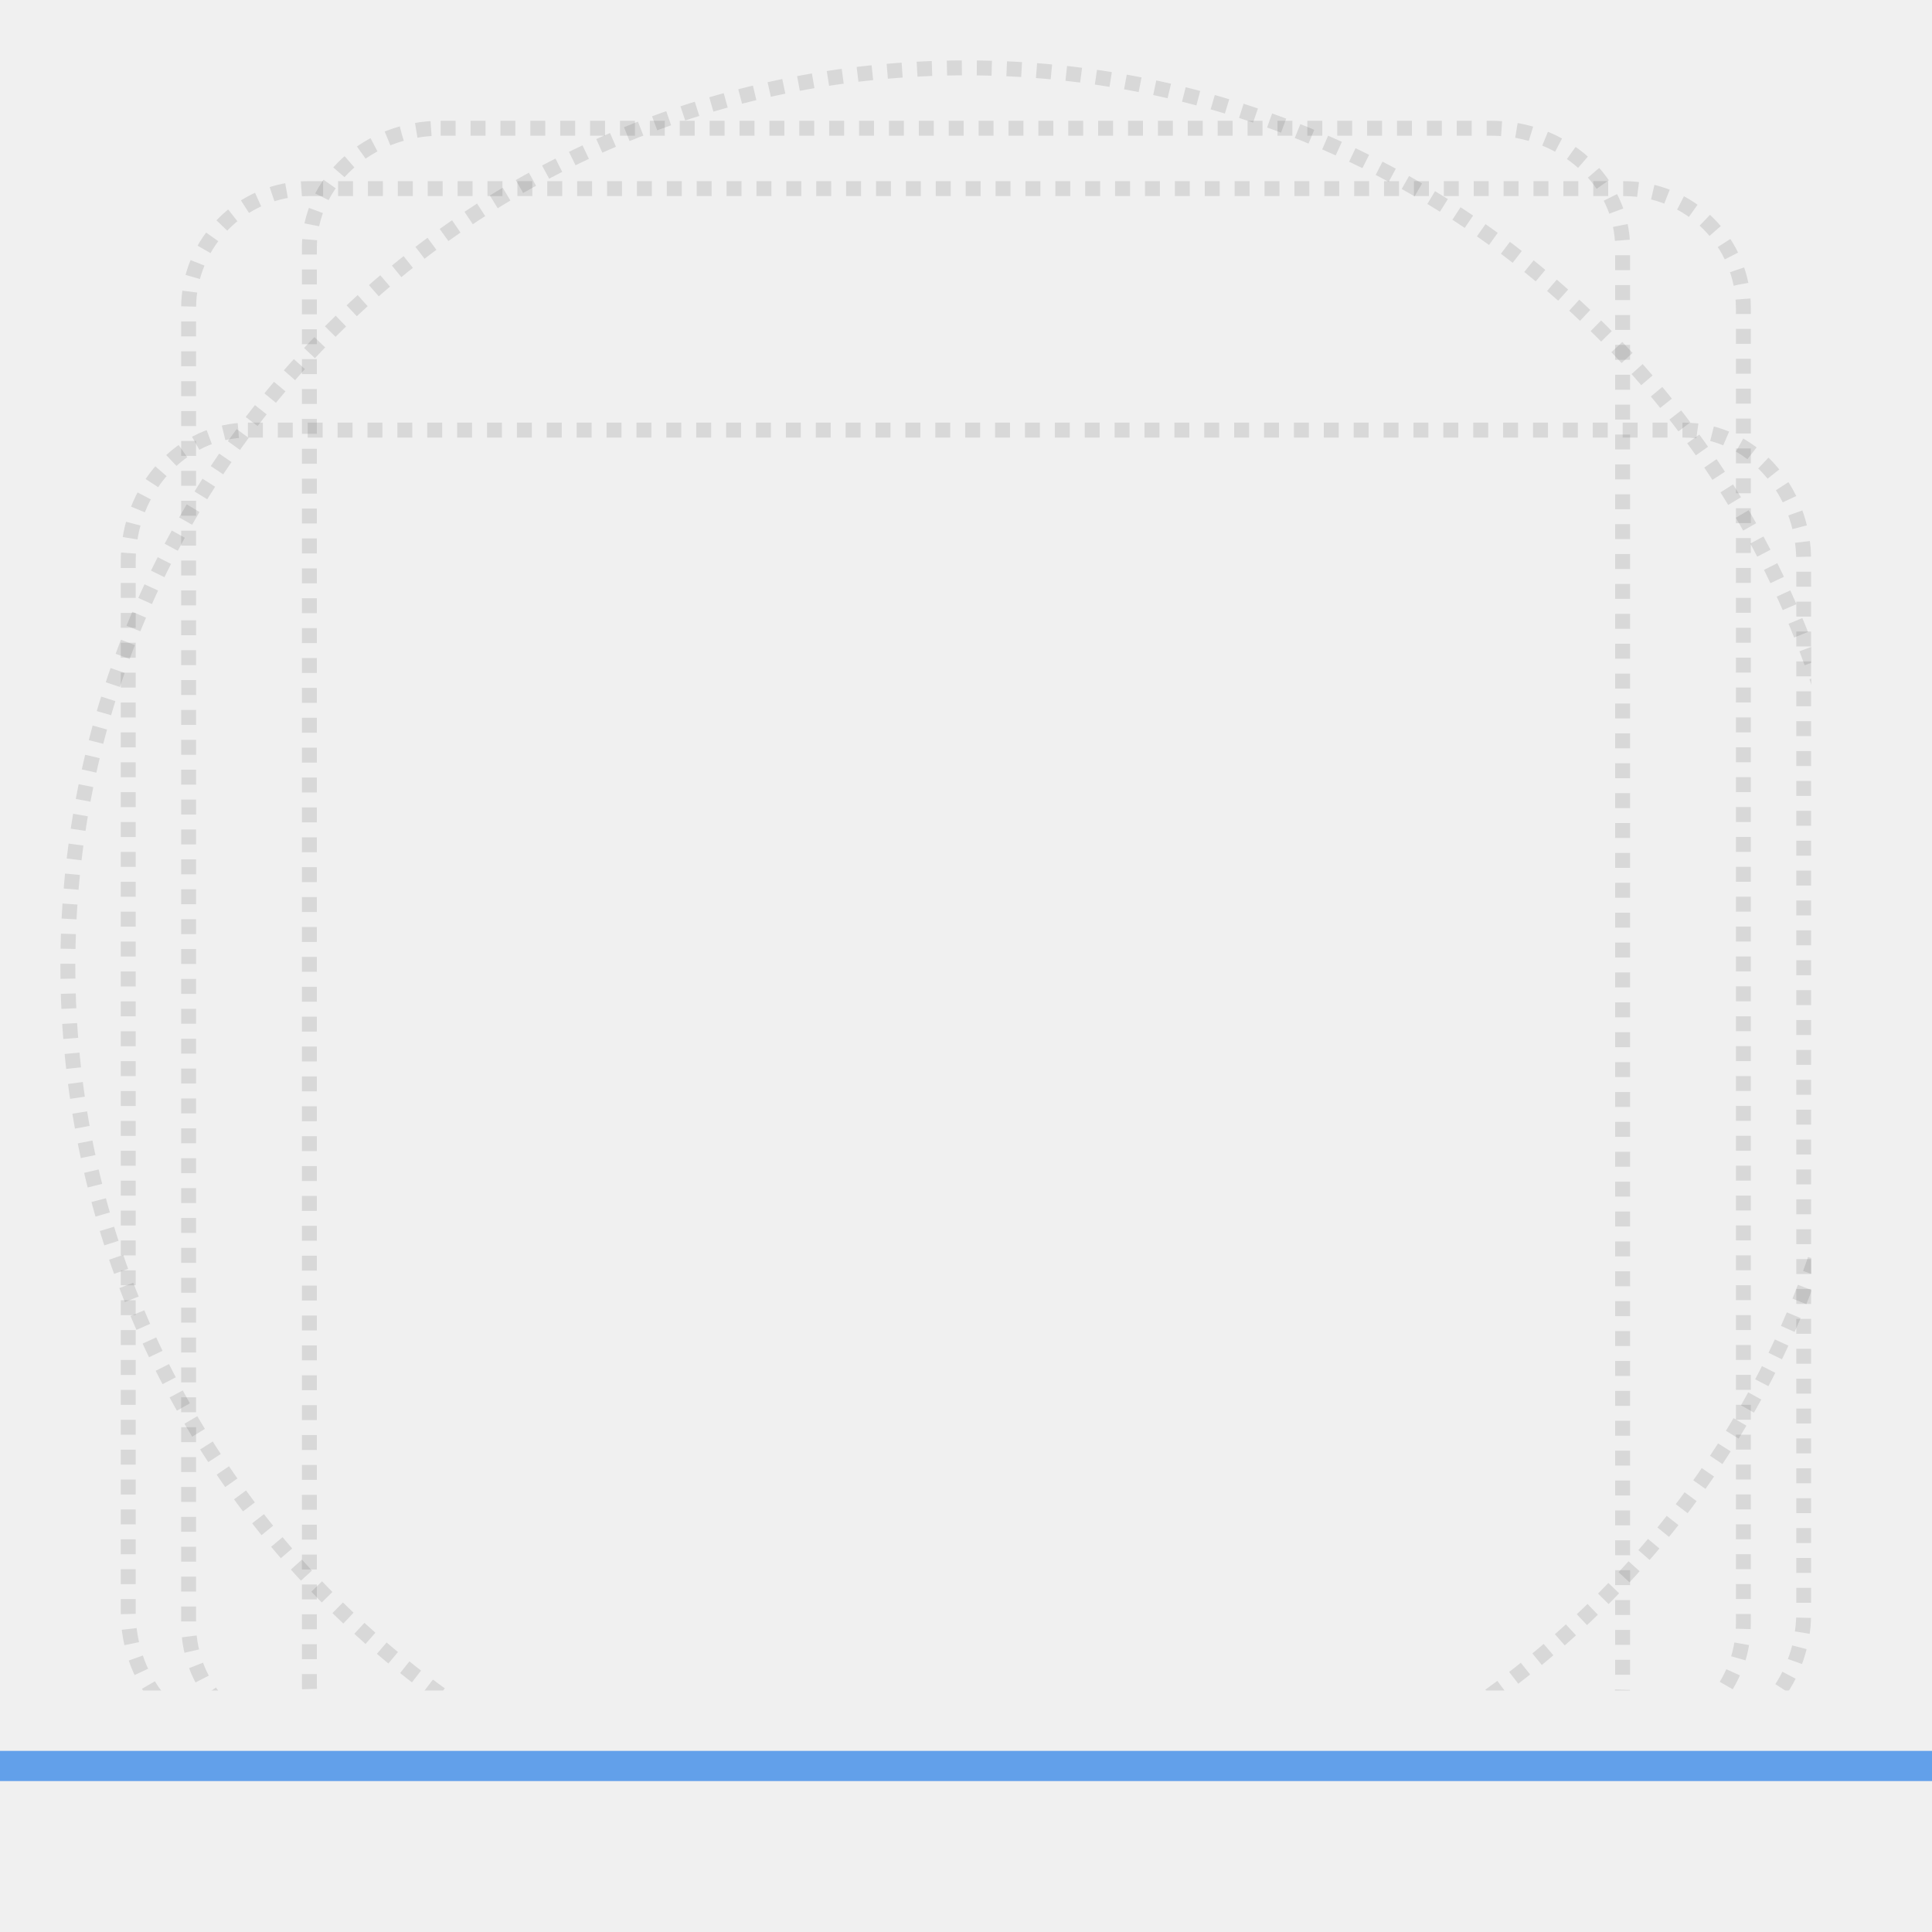
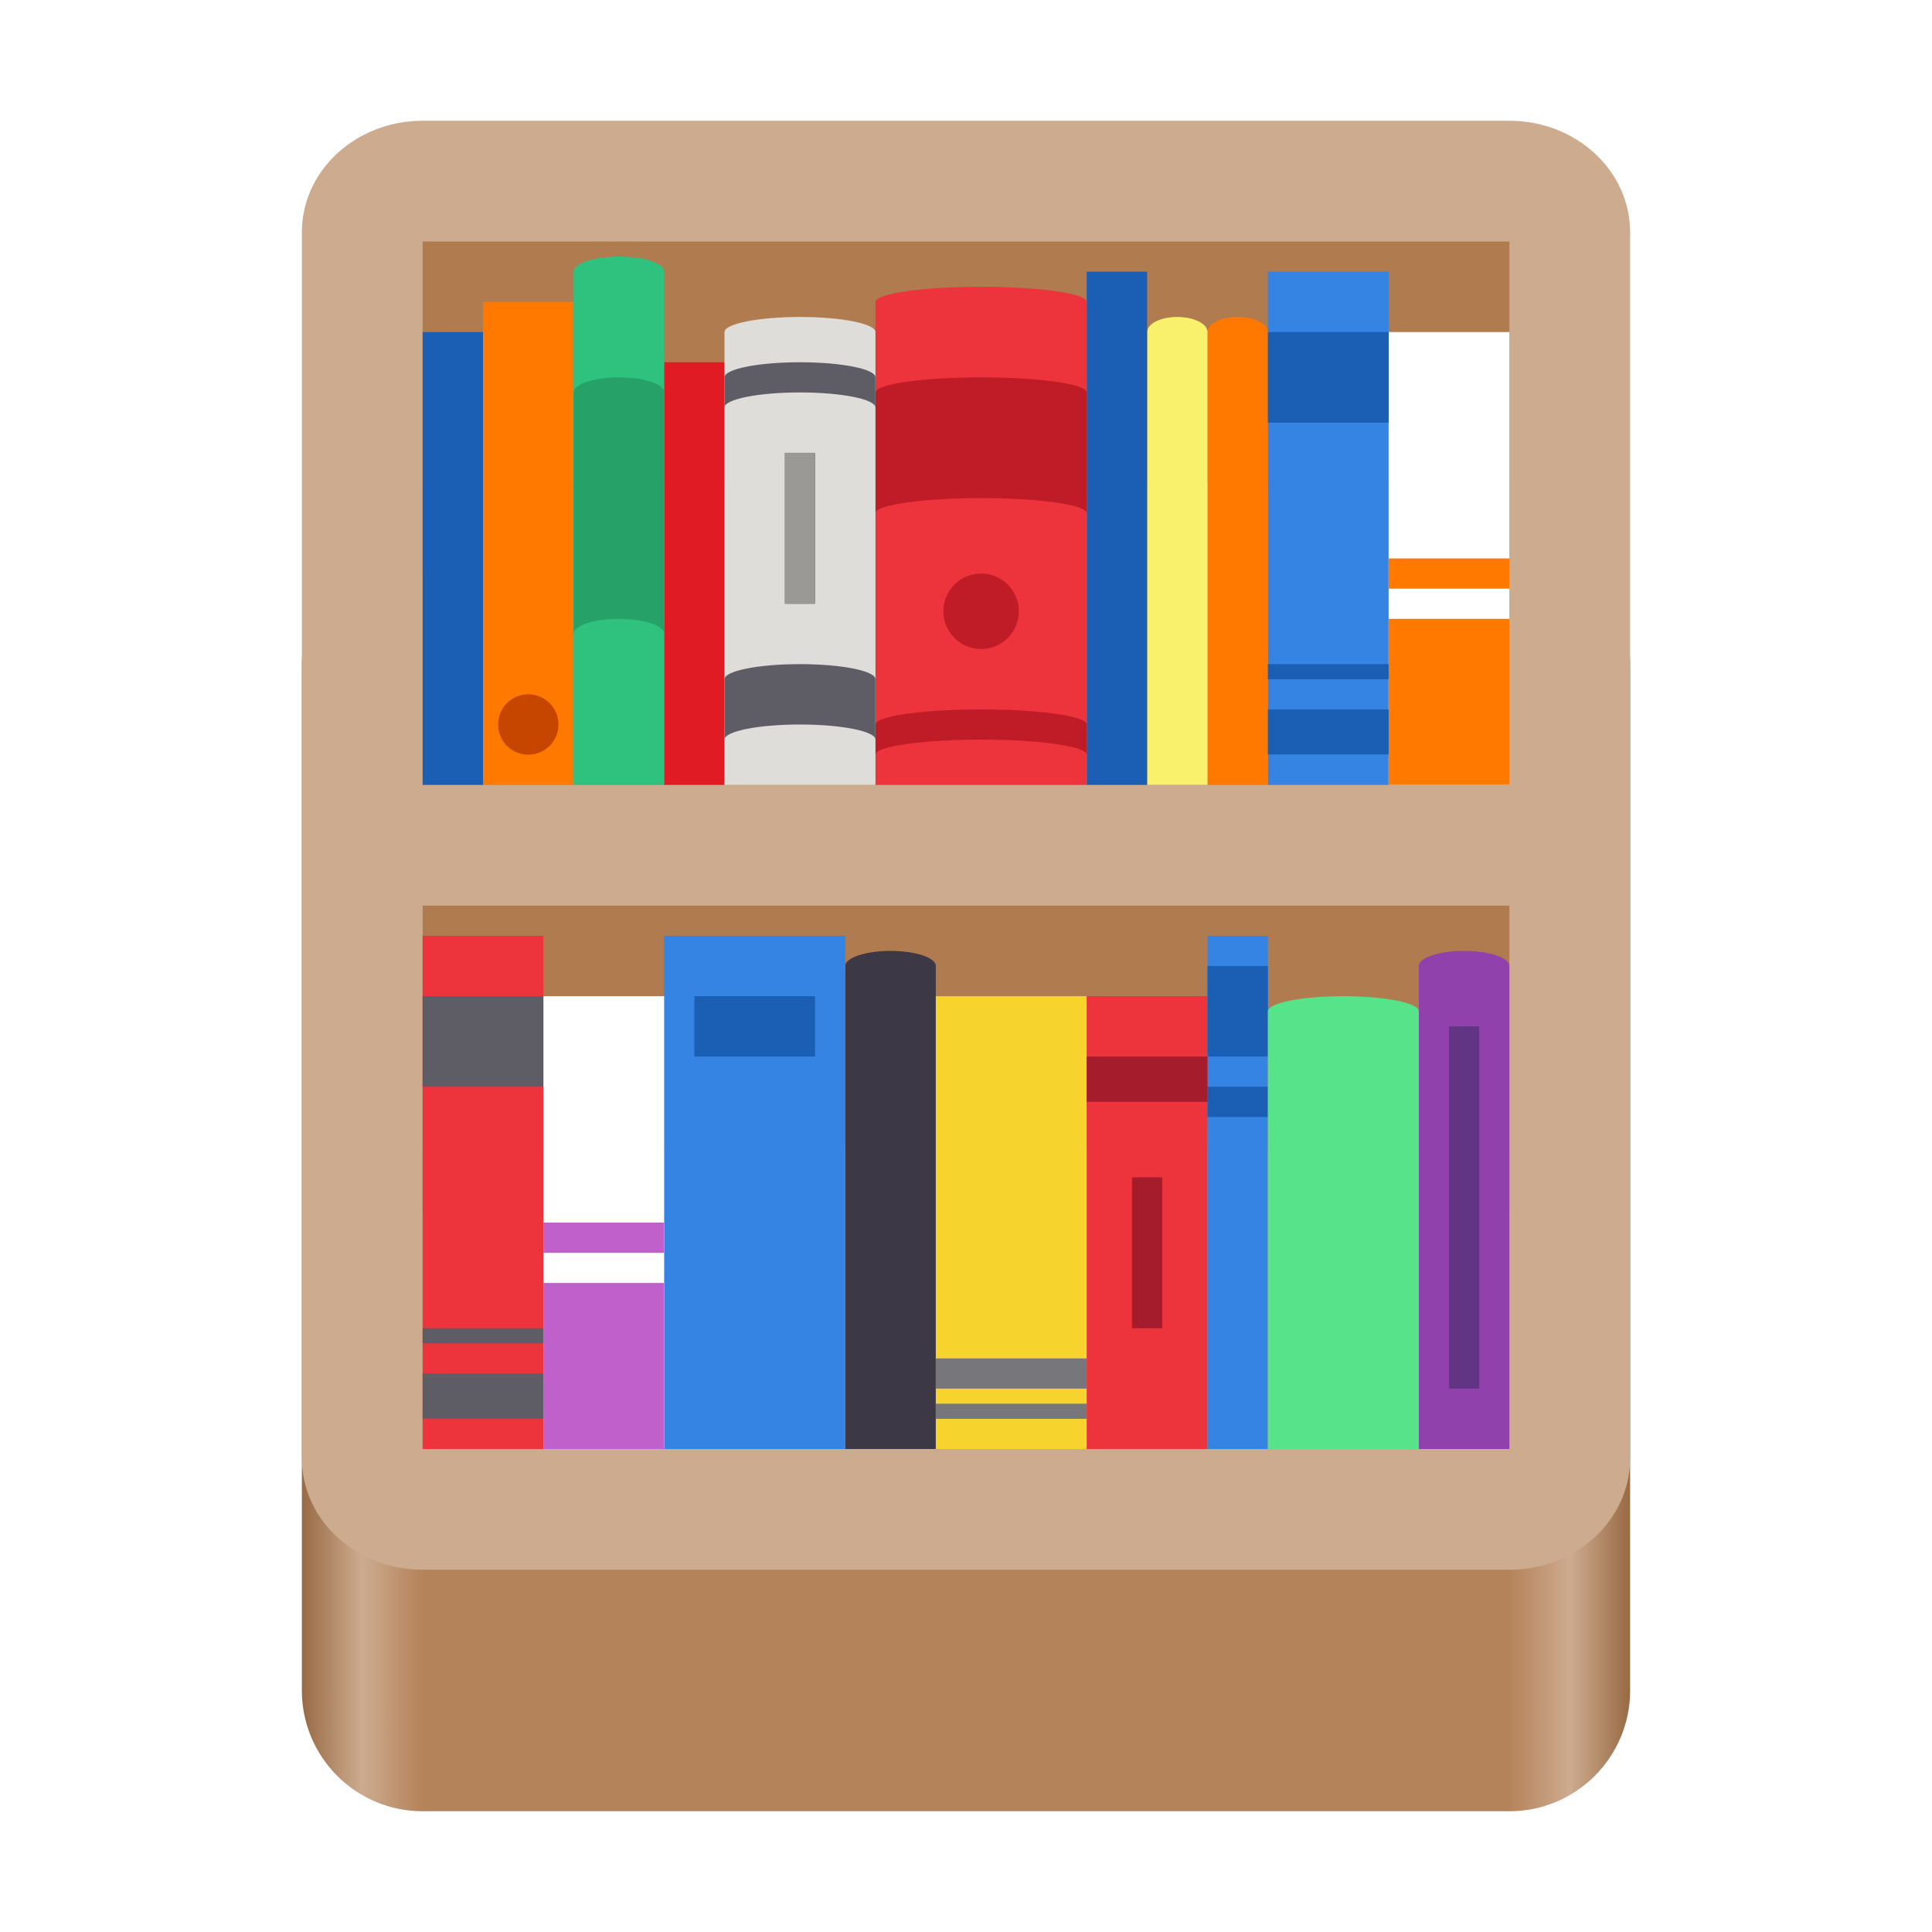
- <svg xmlns="http://www.w3.org/2000/svg" xmlns:xlink="http://www.w3.org/1999/xlink" width="128px" height="128px" viewBox="0 0 128 128" version="1.1">
+ <svg xmlns="http://www.w3.org/2000/svg" width="128px" height="128px" viewBox="0 0 128 128" version="1.1">
  <defs>
-     <filter id="alpha" filterUnits="objectBoundingBox" x="0%" y="0%" width="100%" height="100%">
-       <feColorMatrix type="matrix" in="SourceGraphic" values="0 0 0 0 1 0 0 0 0 1 0 0 0 0 1 0 0 0 1 0" />
-     </filter>
-     <mask id="mask0">
-       <g filter="url(#alpha)">
-         <rect x="0" y="0" width="128" height="128" style="fill:rgb(0%,0%,0%);fill-opacity:0.1;stroke:none;" />
-       </g>
-     </mask>
-     <clipPath id="clip1">
-       <rect x="0" y="0" width="192" height="152" />
-     </clipPath>
-     <g id="surface10632" clip-path="url(#clip1)">
-       <path style="fill:none;stroke-width:0.99;stroke-linecap:butt;stroke-linejoin:miter;stroke:rgb(0%,0%,0%);stroke-opacity:1;stroke-dasharray:0.99,0.99;stroke-miterlimit:4;" d="M 123.504 236 C 123.504 268.863 96.863 295.504 64 295.504 C 31.137 295.504 4.496 268.863 4.496 236 C 4.496 203.137 31.137 176.496 64 176.496 C 96.863 176.496 123.504 203.137 123.504 236 Z M 123.504 236 " transform="matrix(1,0,0,1,8,-156)" />
-     </g>
-     <mask id="mask1">
-       <g filter="url(#alpha)">
-         <rect x="0" y="0" width="128" height="128" style="fill:rgb(0%,0%,0%);fill-opacity:0.1;stroke:none;" />
-       </g>
-     </mask>
-     <clipPath id="clip2">
-       <rect x="0" y="0" width="192" height="152" />
-     </clipPath>
-     <g id="surface10635" clip-path="url(#clip2)">
-       <path style="fill:none;stroke-width:0.99;stroke-linecap:butt;stroke-linejoin:miter;stroke:rgb(0%,0%,0%);stroke-opacity:1;stroke-dasharray:0.99,0.99;stroke-miterlimit:4;" d="M 29.195 180.496 L 98.805 180.496 C 103.609 180.496 107.504 184.047 107.504 188.426 L 107.504 283.574 C 107.504 287.953 103.609 291.504 98.805 291.504 L 29.195 291.504 C 24.391 291.504 20.496 287.953 20.496 283.574 L 20.496 188.426 C 20.496 184.047 24.391 180.496 29.195 180.496 Z M 29.195 180.496 " transform="matrix(1,0,0,1,8,-156)" />
-     </g>
-     <mask id="mask2">
-       <g filter="url(#alpha)">
-         <rect x="0" y="0" width="128" height="128" style="fill:rgb(0%,0%,0%);fill-opacity:0.1;stroke:none;" />
-       </g>
-     </mask>
-     <clipPath id="clip3">
-       <rect x="0" y="0" width="192" height="152" />
-     </clipPath>
-     <g id="surface10638" clip-path="url(#clip3)">
-       <path style="fill:none;stroke-width:0.99;stroke-linecap:butt;stroke-linejoin:miter;stroke:rgb(0%,0%,0%);stroke-opacity:1;stroke-dasharray:0.99,0.99;stroke-miterlimit:4;" d="M 20.418 184.496 L 107.582 184.496 C 111.957 184.496 115.504 188.043 115.504 192.418 L 115.504 279.582 C 115.504 283.957 111.957 287.504 107.582 287.504 L 20.418 287.504 C 16.043 287.504 12.496 283.957 12.496 279.582 L 12.496 192.418 C 12.496 188.043 16.043 184.496 20.418 184.496 Z M 20.418 184.496 " transform="matrix(1,0,0,1,8,-156)" />
-     </g>
-     <mask id="mask3">
-       <g filter="url(#alpha)">
-         <rect x="0" y="0" width="128" height="128" style="fill:rgb(0%,0%,0%);fill-opacity:0.1;stroke:none;" />
-       </g>
-     </mask>
-     <clipPath id="clip4">
-       <rect x="0" y="0" width="192" height="152" />
-     </clipPath>
-     <g id="surface10641" clip-path="url(#clip4)">
-       <path style="fill:none;stroke-width:0.99;stroke-linecap:butt;stroke-linejoin:miter;stroke:rgb(0%,0%,0%);stroke-opacity:1;stroke-dasharray:0.99,0.99;stroke-miterlimit:4;" d="M 16.426 200.496 L 111.574 200.496 C 115.953 200.496 119.504 204.391 119.504 209.195 L 119.504 278.805 C 119.504 283.609 115.953 287.504 111.574 287.504 L 16.426 287.504 C 12.047 287.504 8.496 283.609 8.496 278.805 L 8.496 209.195 C 8.496 204.391 12.047 200.496 16.426 200.496 Z M 16.426 200.496 " transform="matrix(1,0,0,1,8,-156)" />
-     </g>
+     <linearGradient id="linear0" gradientUnits="userSpaceOnUse" x1="48" y1="204" x2="464" y2="204" gradientTransform="matrix(0.211538,0,0,0.25,9.845909,56.99999)">
+       <stop offset="0" style="stop-color:rgb(59.608%,41.569%,26.667%);stop-opacity:1;" />
+       <stop offset="0.045" style="stop-color:rgb(80.392%,67.059%,56.078%);stop-opacity:1;" />
+       <stop offset="0.091" style="stop-color:rgb(70.98%,51.373%,35.294%);stop-opacity:1;" />
+       <stop offset="0.909" style="stop-color:rgb(70.98%,51.373%,35.294%);stop-opacity:1;" />
+       <stop offset="0.955" style="stop-color:rgb(80.392%,67.059%,56.078%);stop-opacity:1;" />
+       <stop offset="1" style="stop-color:rgb(59.608%,41.569%,26.667%);stop-opacity:1;" />
+     </linearGradient>
  </defs>
-   <g id="surface10578">
-     <rect x="0" y="0" width="128" height="128" style="fill:rgb(94.118%,94.118%,94.118%);fill-opacity:1;stroke:none;" />
-     <use xlink:href="#surface10632" transform="matrix(1,0,0,1,-8,-16)" mask="url(#mask0)" />
-     <use xlink:href="#surface10635" transform="matrix(1,0,0,1,-8,-16)" mask="url(#mask1)" />
-     <use xlink:href="#surface10638" transform="matrix(1,0,0,1,-8,-16)" mask="url(#mask2)" />
-     <use xlink:href="#surface10641" transform="matrix(1,0,0,1,-8,-16)" mask="url(#mask3)" />
-     <path style="fill:none;stroke-width:2;stroke-linecap:butt;stroke-linejoin:miter;stroke:rgb(38.431%,62.745%,91.765%);stroke-opacity:1;stroke-miterlimit:4;" d="M 0 289 L 128 289 " transform="matrix(1,0,0,1,0,-172)" />
+   <g id="surface9802">
+     <path style=" stroke:none;fill-rule:nonzero;fill:url(#linear0);" d="M 28 36 L 100 36 C 104.418 36 108 39.582 108 44 L 108 112 C 108 116.418 104.418 120 100 120 L 28 120 C 23.582 120 20 116.418 20 112 L 20 44 C 20 39.582 23.582 36 28 36 Z M 28 36 " />
+     <path style=" stroke:none;fill-rule:nonzero;fill:rgb(80.392%,67.059%,56.078%);fill-opacity:1;" d="M 28 8 L 100 8 C 104.418 8 108 11.305 108 15.383 L 108 96.617 C 108 100.695 104.418 104 100 104 L 28 104 C 23.582 104 20 100.695 20 96.617 L 20 15.383 C 20 11.305 23.582 8 28 8 Z M 28 8 " />
+     <path style=" stroke:none;fill-rule:nonzero;fill:rgb(69.02%,48.235%,30.98%);fill-opacity:1;" d="M 28 60 L 100 60 L 100 80 L 28 80 Z M 28 60 " />
+     <path style=" stroke:none;fill-rule:nonzero;fill:rgb(69.02%,48.235%,30.98%);fill-opacity:1;" d="M 28 16 L 100 16 L 100 38 L 28 38 Z M 28 16 " />
+     <path style=" stroke:none;fill-rule:nonzero;fill:rgb(74.118%,56.863%,42.353%);fill-opacity:1;" d="M 28 32 L 100 32 L 100 52 L 28 52 Z M 28 32 " />
+     <path style=" stroke:none;fill-rule:nonzero;fill:rgb(74.118%,56.863%,42.353%);fill-opacity:1;" d="M 28 76 L 100 76 L 100 96 L 28 96 Z M 28 76 " />
+     <path style=" stroke:none;fill-rule:nonzero;fill:rgb(20.784%,51.765%,89.412%);fill-opacity:1;" d="M 92 18 L 84 18 L 84 52 L 92 52 Z M 92 18 " />
+     <path style=" stroke:none;fill-rule:nonzero;fill:rgb(100%,47.059%,0%);fill-opacity:1;" d="M 81.938 21 C 80.855 21.016 80 21.461 80 22 L 80 52 L 84 52 L 84 22 C 84 21.449 83.105 21 82 21 C 81.98 21 81.957 21 81.938 21 Z M 81.938 21 " />
+     <path style=" stroke:none;fill-rule:nonzero;fill:rgb(97.647%,94.118%,41.961%);fill-opacity:1;" d="M 77.938 21 C 76.855 21.016 76 21.461 76 22 L 76 52 L 80 52 L 80 22 C 80 21.449 79.105 21 78 21 C 77.98 21 77.957 21 77.938 21 Z M 77.938 21 " />
+     <path style=" stroke:none;fill-rule:nonzero;fill:rgb(10.196%,37.255%,70.588%);fill-opacity:1;" d="M 76 18 L 72 18 L 72 52 L 76 52 Z M 76 18 " />
+     <path style=" stroke:none;fill-rule:nonzero;fill:rgb(100%,100%,100%);fill-opacity:1;" d="M 100 22 L 92 22 L 92 52 L 100 52 Z M 100 22 " />
+     <path style=" stroke:none;fill-rule:nonzero;fill:rgb(100%,47.059%,0%);fill-opacity:1;" d="M 100 41 L 92 41 L 92 52 L 100 52 Z M 100 41 " />
+     <path style=" stroke:none;fill-rule:nonzero;fill:rgb(10.196%,37.255%,70.588%);fill-opacity:1;" d="M 84 22 L 92 22 L 92 28 L 84 28 Z M 84 22 " />
+     <path style=" stroke:none;fill-rule:nonzero;fill:rgb(10.196%,37.255%,70.588%);fill-opacity:1;" d="M 84 47 L 92 47 L 92 49.984 L 84 49.984 Z M 84 47 " />
+     <path style=" stroke:none;fill-rule:nonzero;fill:rgb(10.196%,37.255%,70.588%);fill-opacity:1;" d="M 84 44 L 92 44 L 92 45 L 84 45 Z M 84 44 " />
+     <path style=" stroke:none;fill-rule:nonzero;fill:rgb(100%,47.059%,0%);fill-opacity:1;" d="M 100 37 L 92 37 L 92 39 L 100 39 Z M 100 37 " />
+     <path style=" stroke:none;fill-rule:nonzero;fill:rgb(92.941%,20%,23.137%);fill-opacity:1;" d="M 65 19 C 63.793 19 62.582 19.047 61.5 19.133 C 59.336 19.312 58.004 19.645 58 20 L 58 52 L 72 52 L 72 20 C 72 19.645 70.664 19.312 68.5 19.133 C 67.418 19.047 66.211 19 65 19 Z M 65 19 " />
+     <path style=" stroke:none;fill-rule:nonzero;fill:rgb(75.294%,10.98%,15.686%);fill-opacity:1;" d="M 62.5 40.5 C 62.5 41.879 63.621 43 65 43 C 66.383 43 67.5 41.879 67.5 40.5 C 67.5 39.117 66.383 38 65 38 C 63.621 38 62.5 39.117 62.5 40.5 Z M 62.5 40.5 " />
+     <path style=" stroke:none;fill-rule:nonzero;fill:rgb(75.294%,10.98%,15.686%);fill-opacity:1;" d="M 65 25 C 63.793 25 62.582 25.047 61.5 25.133 C 59.336 25.312 58.004 25.645 58 26 L 58 34 C 58.004 33.645 59.336 33.312 61.5 33.133 C 62.582 33.047 63.793 33 65 33 C 66.211 33 67.418 33.047 68.5 33.133 C 70.664 33.312 72 33.645 72 34 L 72 26 C 72 25.645 70.664 25.312 68.5 25.133 C 67.418 25.047 66.211 25 65 25 Z M 65 25 " />
+     <path style=" stroke:none;fill-rule:nonzero;fill:rgb(75.294%,10.98%,15.686%);fill-opacity:1;" d="M 65 47 C 63.793 47 62.582 47.047 61.5 47.133 C 59.336 47.312 58.004 47.645 58 48 L 58 50 C 58.004 49.645 59.336 49.312 61.5 49.133 C 62.582 49.047 63.793 49 65 49 C 66.211 49 67.418 49.047 68.5 49.133 C 70.664 49.312 72 49.645 72 50 L 72 48 C 72 47.645 70.664 47.312 68.5 47.133 C 67.418 47.047 66.211 47 65 47 Z M 65 47 " />
+     <path style=" stroke:none;fill-rule:nonzero;fill:rgb(100%,47.059%,0%);fill-opacity:1;" d="M 32 20 L 38 20 L 38 52 L 32 52 Z M 32 20 " />
+     <path style=" stroke:none;fill-rule:nonzero;fill:rgb(87.843%,10.588%,14.118%);fill-opacity:1;" d="M 44 24 L 48 24 L 48 52 L 44 52 Z M 44 24 " />
+     <path style=" stroke:none;fill-rule:nonzero;fill:rgb(10.196%,37.255%,70.588%);fill-opacity:1;" d="M 28 22 L 32 22 L 32 52 L 28 52 Z M 28 22 " />
+     <path style=" stroke:none;fill-rule:nonzero;fill:rgb(77.647%,27.451%,0%);fill-opacity:1;" d="M 37 48 C 37 49.105 36.105 50 35 50 C 33.895 50 33 49.105 33 48 C 33 46.895 33.895 46 35 46 C 36.105 46 37 46.895 37 48 Z M 37 48 " />
+     <path style=" stroke:none;fill-rule:nonzero;fill:rgb(18.039%,76.078%,49.412%);fill-opacity:1;" d="M 41 17 C 41.52 17 42.035 17.043 42.5 17.133 C 43.43 17.312 44 17.645 44 18 L 44 52 L 38 52 L 38 18 C 38 17.645 38.574 17.312 39.5 17.133 C 39.965 17.047 40.484 17 41 17 Z M 41 17 " />
+     <path style=" stroke:none;fill-rule:nonzero;fill:rgb(87.059%,86.667%,85.49%);fill-opacity:1;" d="M 53 21 C 50.238 21 48 21.449 48 22 L 48 52 L 58 52 L 58 22 C 58 21.449 55.762 21 53 21 Z M 53 21 " />
+     <path style=" stroke:none;fill-rule:nonzero;fill:rgb(36.863%,36.078%,39.216%);fill-opacity:1;" d="M 53 24 C 50.238 24 48 24.449 48 25 L 48 27 C 48 26.449 50.238 26 53 26 C 55.762 26 58 26.449 58 27 L 58 25 C 58 24.449 55.762 24 53 24 Z M 53 24 " />
+     <path style=" stroke:none;fill-rule:nonzero;fill:rgb(36.863%,36.078%,39.216%);fill-opacity:1;" d="M 53 44 C 50.238 44 48 44.449 48 45 L 48 49 C 48 48.449 50.238 48 53 48 C 55.762 48 58 48.449 58 49 L 58 45 C 58 44.449 55.762 44 53 44 Z M 53 44 " />
+     <path style=" stroke:none;fill-rule:nonzero;fill:rgb(14.902%,63.529%,41.176%);fill-opacity:1;" d="M 41 25 C 40.484 25 39.965 25.043 39.5 25.133 C 38.574 25.312 38 25.645 38 26 L 38 42 C 38 41.645 38.574 41.312 39.5 41.133 C 39.965 41.047 40.484 41 41 41 C 41.52 41 42.035 41.043 42.5 41.133 C 43.43 41.312 44 41.645 44 42 L 44 26 C 44 25.645 43.43 25.312 42.5 25.133 C 42.035 25.047 41.52 25 41 25 Z M 41 25 " />
+     <path style=" stroke:none;fill-rule:nonzero;fill:rgb(36.863%,36.078%,39.216%);fill-opacity:1;" d="M 52 30 L 54 30 L 54 40 L 52 40 Z M 52 30 " />
+     <path style=" stroke:none;fill-rule:nonzero;fill:rgb(60.392%,60%,58.824%);fill-opacity:1;" d="M 52 30 L 54 30 L 54 40 L 52 40 Z M 52 30 " />
+     <path style=" stroke:none;fill-rule:nonzero;fill:rgb(23.922%,21.961%,27.451%);fill-opacity:1;" d="M 59 63 C 58.484 63 57.965 63.043 57.5 63.133 C 56.574 63.312 56 63.645 56 64 L 56 96 L 62 96 L 62 64 C 62 63.645 61.43 63.312 60.5 63.133 C 60.035 63.047 59.52 63 59 63 Z M 59 63 " />
+     <path style=" stroke:none;fill-rule:nonzero;fill:rgb(96.471%,82.745%,17.647%);fill-opacity:1;" d="M 72 66 L 62 66 L 62 96 L 72 96 Z M 72 66 " />
+     <path style=" stroke:none;fill-rule:nonzero;fill:rgb(20.784%,51.765%,89.412%);fill-opacity:1;" d="M 56 62 L 44 62 L 44 96 L 56 96 Z M 56 62 " />
+     <path style=" stroke:none;fill-rule:nonzero;fill:rgb(46.667%,46.275%,48.235%);fill-opacity:1;" d="M 72 90 L 62 90 L 62 92 L 72 92 Z M 72 90 " />
+     <path style=" stroke:none;fill-rule:nonzero;fill:rgb(46.667%,46.275%,48.235%);fill-opacity:1;" d="M 72 93 L 62 93 L 62 94 L 72 94 Z M 72 93 " />
+     <path style=" stroke:none;fill-rule:nonzero;fill:rgb(10.196%,37.255%,70.588%);fill-opacity:1;" d="M 54 66 L 46 66 L 46 70 L 54 70 Z M 54 66 " />
+     <path style=" stroke:none;fill-rule:nonzero;fill:rgb(92.941%,20%,23.137%);fill-opacity:1;" d="M 28 62 L 36 62 L 36 96 L 28 96 Z M 28 62 " />
+     <path style=" stroke:none;fill-rule:nonzero;fill:rgb(92.941%,20%,23.137%);fill-opacity:1;" d="M 72 66 L 80 66 L 80 96 L 72 96 Z M 72 66 " />
+     <path style=" stroke:none;fill-rule:nonzero;fill:rgb(100%,100%,100%);fill-opacity:1;" d="M 36 66 L 44 66 L 44 96 L 36 96 Z M 36 66 " />
+     <path style=" stroke:none;fill-rule:nonzero;fill:rgb(75.294%,38.039%,79.608%);fill-opacity:1;" d="M 36 85 L 44 85 L 44 96 L 36 96 Z M 36 85 " />
+     <path style=" stroke:none;fill-rule:nonzero;fill:rgb(36.863%,36.078%,39.216%);fill-opacity:1;" d="M 36 66 L 28 66 L 28 72 L 36 72 Z M 36 66 " />
+     <path style=" stroke:none;fill-rule:nonzero;fill:rgb(36.863%,36.078%,39.216%);fill-opacity:1;" d="M 36 91 L 28 91 L 28 93.984 L 36 93.984 Z M 36 91 " />
+     <path style=" stroke:none;fill-rule:nonzero;fill:rgb(36.863%,36.078%,39.216%);fill-opacity:1;" d="M 36 88 L 28 88 L 28 89 L 36 89 Z M 36 88 " />
+     <path style=" stroke:none;fill-rule:nonzero;fill:rgb(75.294%,38.039%,79.608%);fill-opacity:1;" d="M 36 81 L 44 81 L 44 83 L 36 83 Z M 36 81 " />
+     <path style=" stroke:none;fill-rule:nonzero;fill:rgb(20.784%,51.765%,89.412%);fill-opacity:1;" d="M 80 62 L 84 62 L 84 96 L 80 96 Z M 80 62 " />
+     <path style=" stroke:none;fill-rule:nonzero;fill:rgb(10.196%,37.255%,70.588%);fill-opacity:1;" d="M 80 64 L 84 64 L 84 70 L 80 70 Z M 80 64 " />
+     <path style=" stroke:none;fill-rule:nonzero;fill:rgb(10.196%,37.255%,70.588%);fill-opacity:1;" d="M 80 72 L 84 72 L 84 74 L 80 74 Z M 80 72 " />
+     <path style=" stroke:none;fill-rule:nonzero;fill:rgb(56.863%,25.49%,67.451%);fill-opacity:1;" d="M 97 63 C 96.484 63 95.965 63.043 95.5 63.133 C 94.574 63.312 94 63.645 94 64 L 94 96 L 100 96 L 100 64 C 100 63.645 99.43 63.312 98.5 63.133 C 98.035 63.047 97.52 63 97 63 Z M 97 63 " />
+     <path style=" stroke:none;fill-rule:nonzero;fill:rgb(34.118%,89.02%,53.725%);fill-opacity:1;" d="M 89 66 C 88.137 66 87.273 66.043 86.5 66.133 C 84.953 66.312 84.004 66.645 84 67 L 84 96 L 94 96 L 94 67 C 94 66.645 93.047 66.312 91.5 66.133 C 90.727 66.047 89.863 66 89 66 Z M 89 66 " />
+     <path style=" stroke:none;fill-rule:nonzero;fill:rgb(38.039%,20.784%,51.373%);fill-opacity:1;" d="M 96 68 L 98 68 L 98 92 L 96 92 Z M 96 68 " />
+     <path style=" stroke:none;fill-rule:nonzero;fill:rgb(64.706%,11.373%,17.647%);fill-opacity:1;" d="M 75 78 L 77 78 L 77 88 L 75 88 Z M 75 78 " />
+     <path style=" stroke:none;fill-rule:nonzero;fill:rgb(64.706%,11.373%,17.647%);fill-opacity:1;" d="M 72 70 L 80 70 L 80 73 L 72 73 Z M 72 70 " />
  </g>
</svg>
